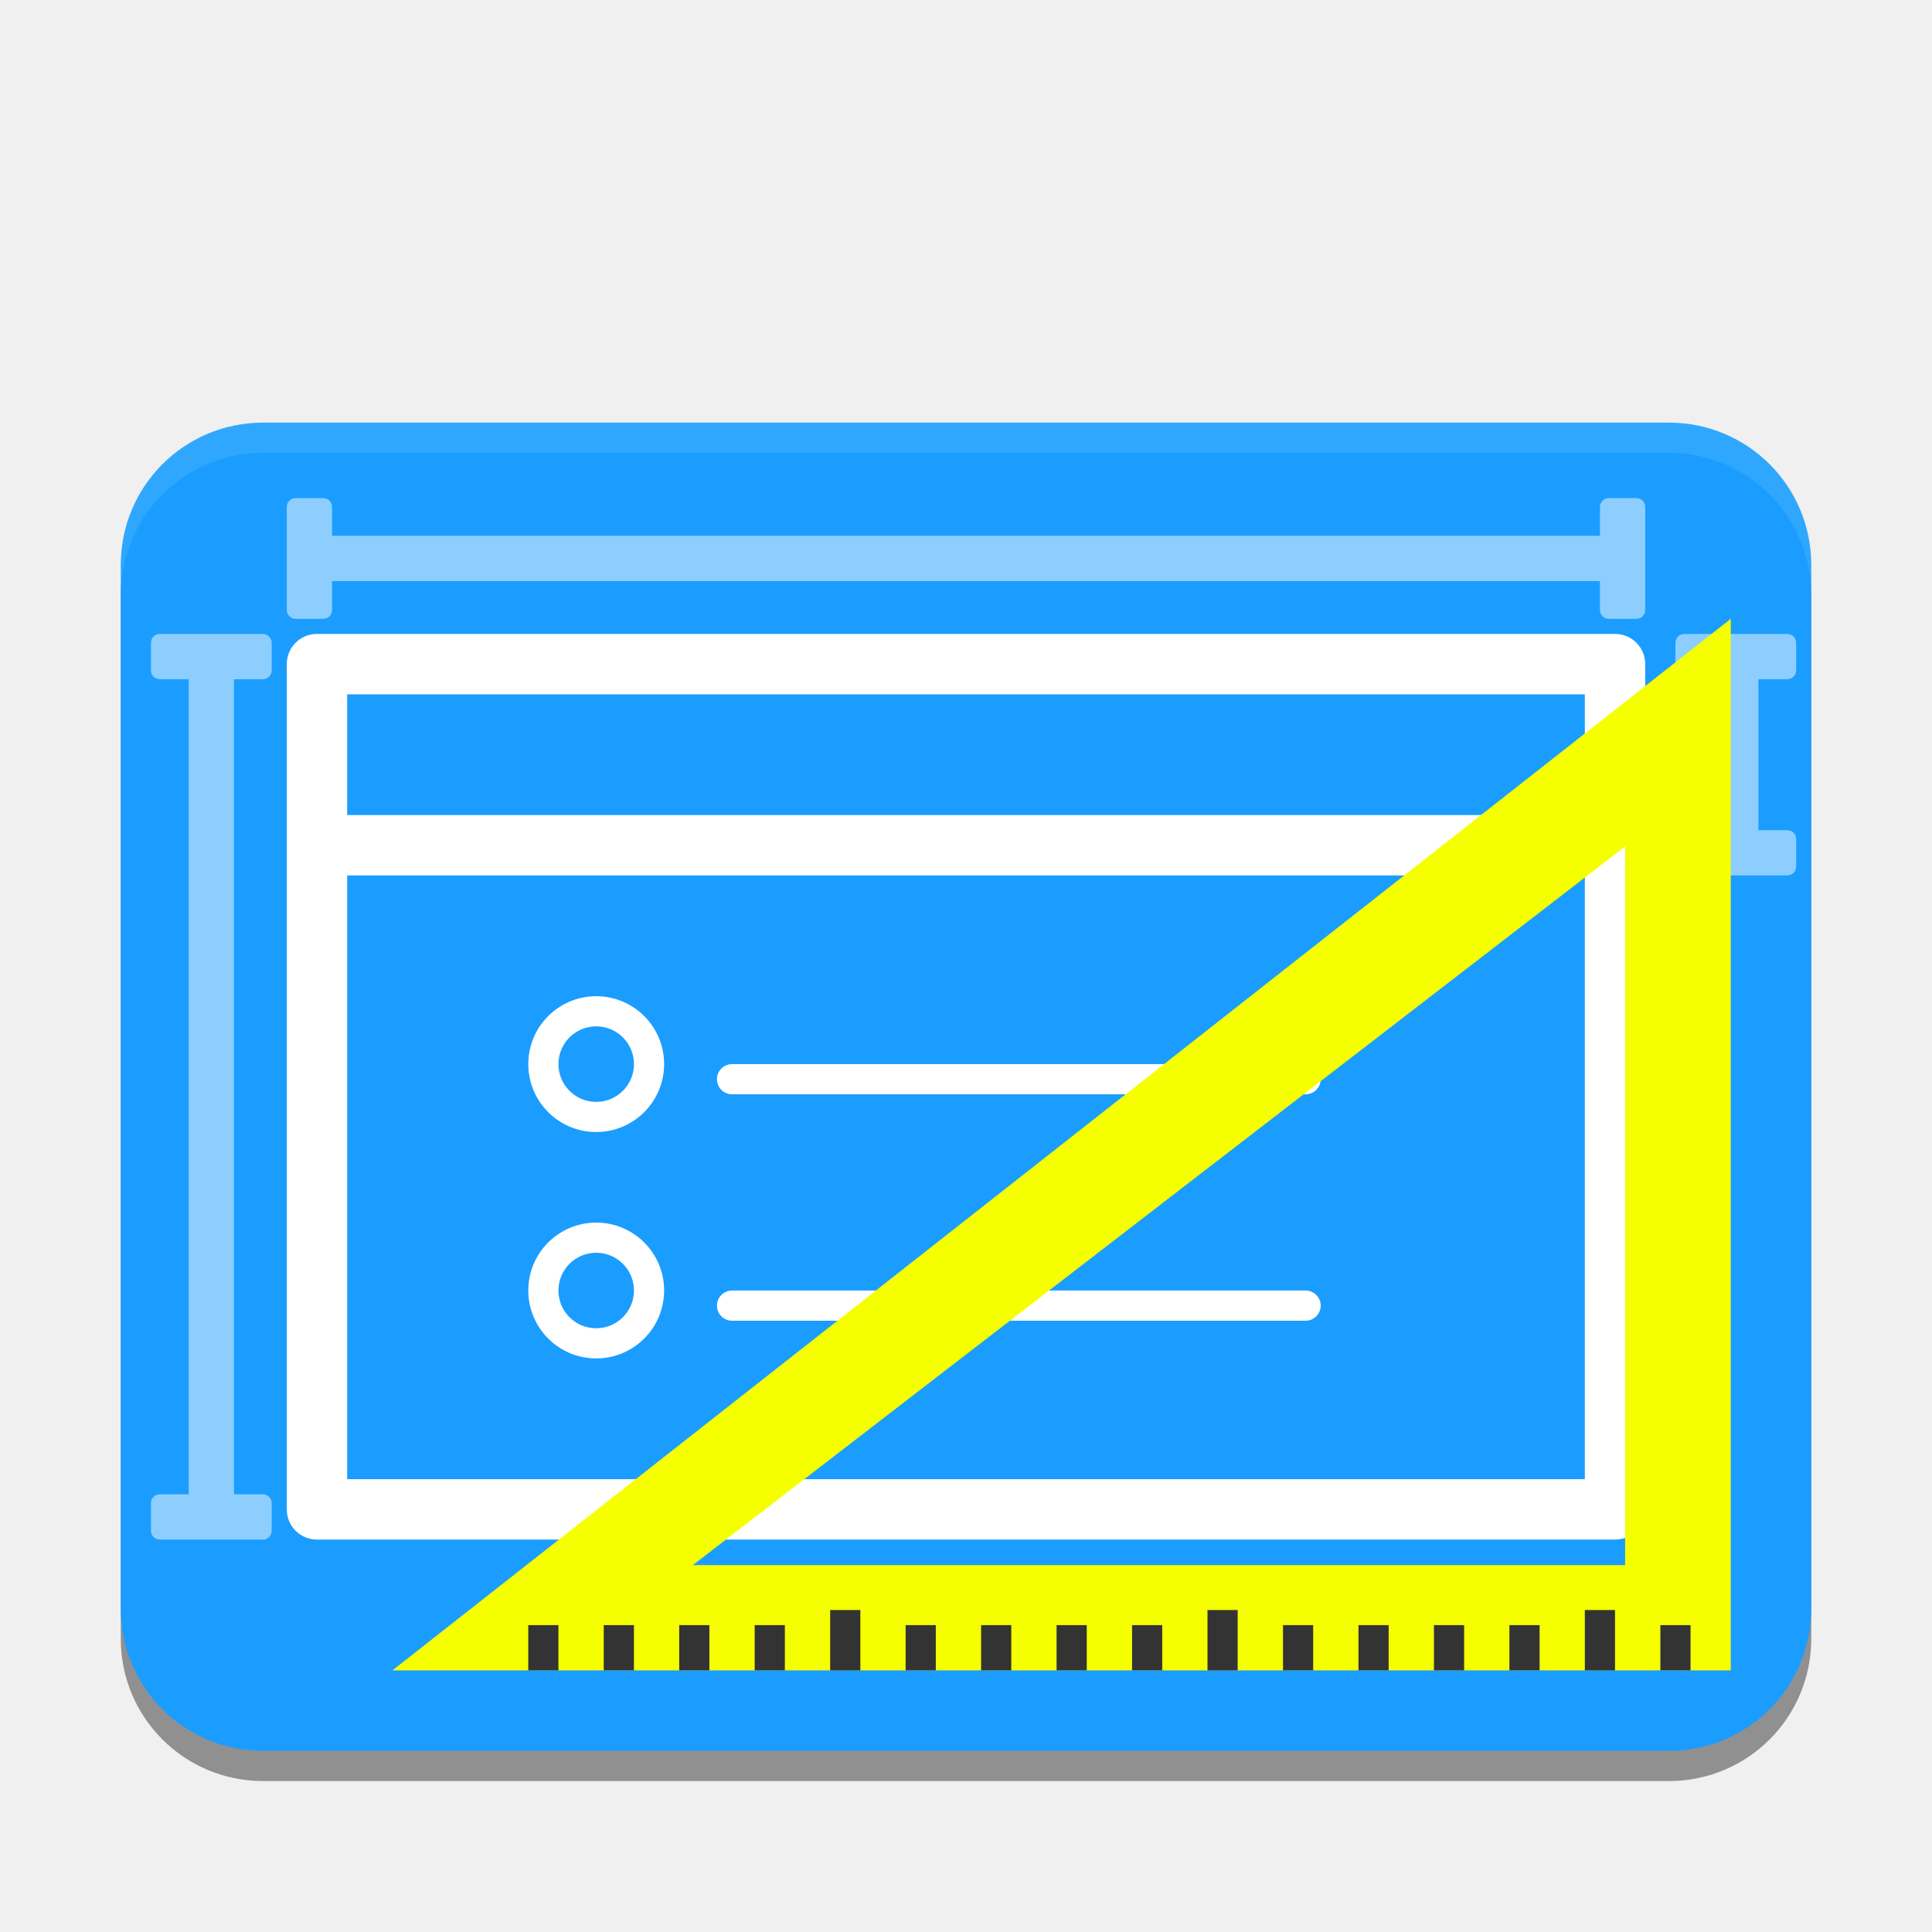
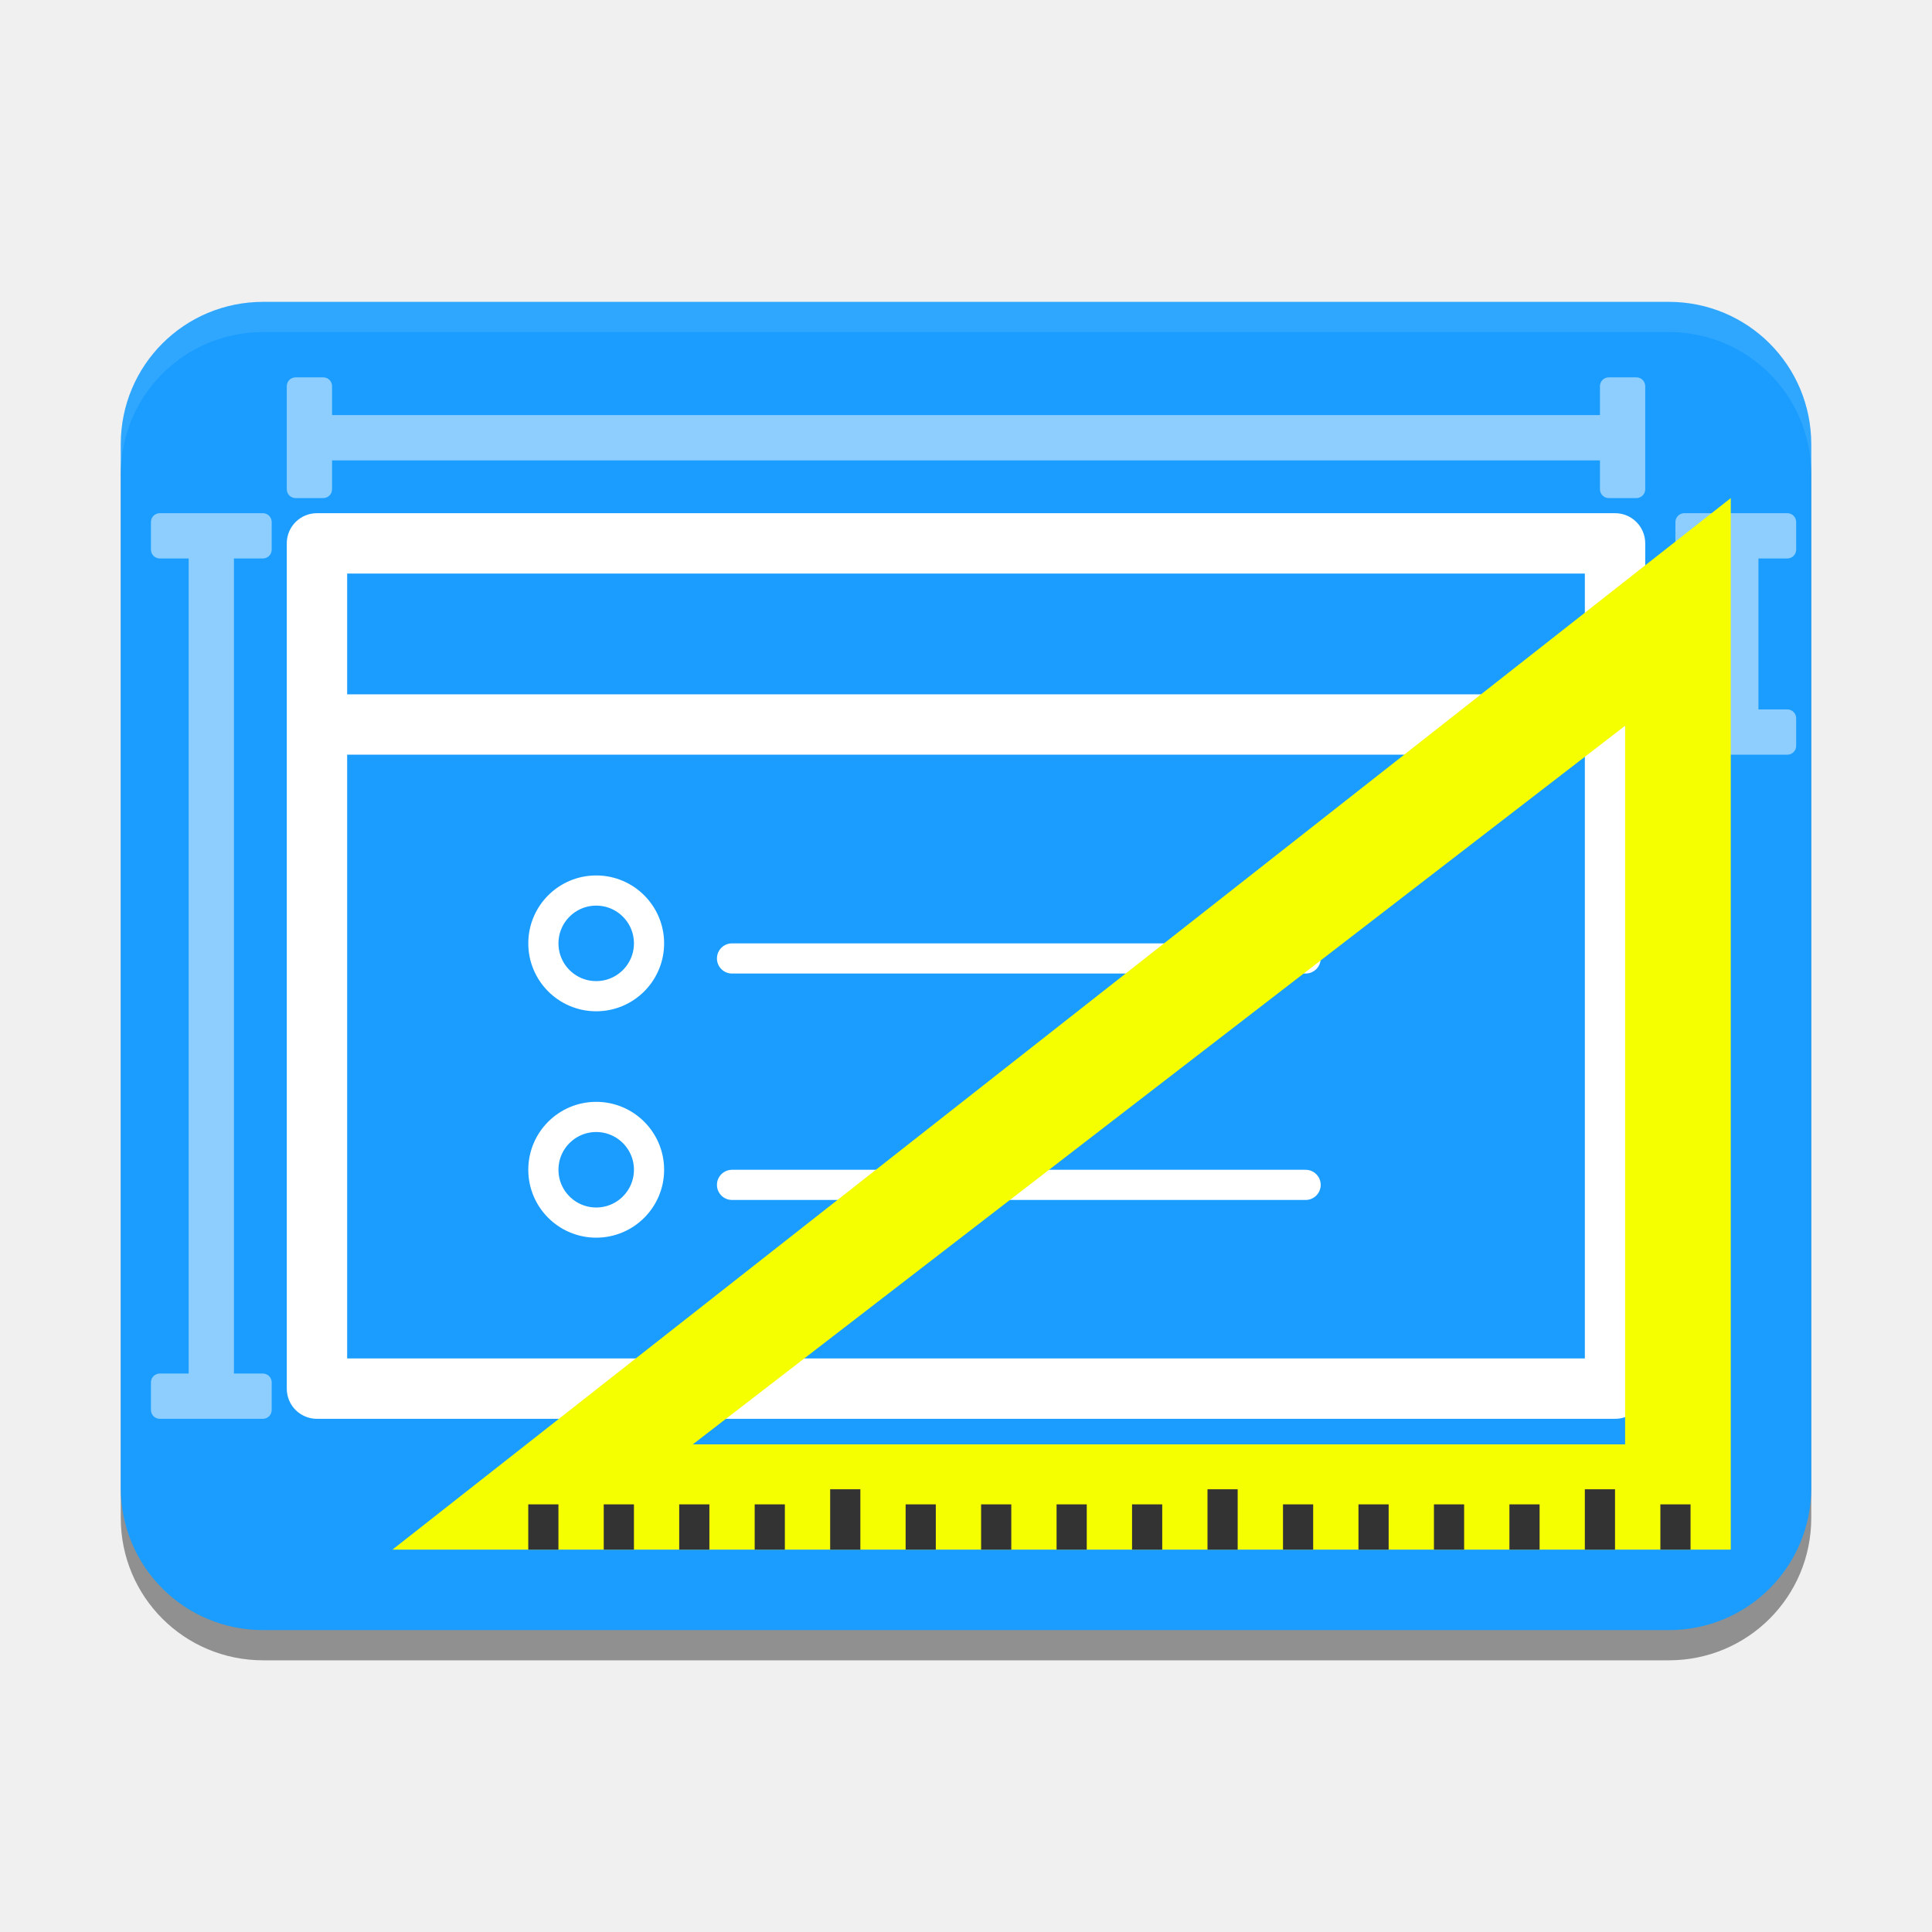
<svg xmlns="http://www.w3.org/2000/svg" id="svg8" version="1.1" viewBox="0 0 67.733 67.733" height="256" width="256">
  <defs id="defs2" />
  <g id="layer1" style="display:inline">
    <g id="layer10" style="display:inline;opacity:0.4">
-       <path id="path1156" style="display:inline;fill:#000000;fill-opacity:1;stroke-width:0.025;stroke-miterlimit:4;stroke-dasharray:none;paint-order:stroke fill markers" d="m 9.226,15.875 c -2.766,0 -4.992,2.227 -4.992,4.992 v 11.941 12.7 11.941 c 0,2.766 2.227,4.992 4.992,4.992 H 58.508 c 2.766,0 4.992,-2.227 4.992,-4.992 v -11.941 -12.7 -11.941 c 0,-2.766 -2.227,-4.992 -4.992,-4.992 z" />
+       <path id="path1156" style="display:inline;fill:#000000;fill-opacity:1;stroke-width:0.025;stroke-miterlimit:4;stroke-dasharray:none;paint-order:stroke fill markers" d="m 9.226,11.642 c -2.766,0 -4.992,2.227 -4.992,4.992 V 28.575 v 12.7 11.941 c 0,2.766 2.227,4.992 4.992,4.992 H 58.508 c 2.766,0 4.992,-2.227 4.992,-4.992 V 41.275 28.575 16.634 c 0,-2.766 -2.227,-4.992 -4.992,-4.992 z" />
    </g>
    <g style="display:inline" id="g1174">
-       <path id="rect1168" style="display:inline;fill:#1a9dff;fill-opacity:1;stroke-width:0.025;stroke-miterlimit:4;stroke-dasharray:none;paint-order:stroke fill markers" d="m 9.226,14.817 c -2.766,0 -4.992,2.227 -4.992,4.992 V 31.75 44.45 56.391 c 0,2.766 2.227,4.992 4.992,4.992 H 58.508 c 2.766,0 4.992,-2.227 4.992,-4.992 V 44.45 31.75 19.809 c 0,-2.766 -2.227,-4.992 -4.992,-4.992 z" />
+       <path id="rect1168" style="display:inline;fill:#1a9dff;fill-opacity:1;stroke-width:0.025;stroke-miterlimit:4;stroke-dasharray:none;paint-order:stroke fill markers" d="m 9.226,10.583 c -2.766,0 -4.992,2.227 -4.992,4.992 v 11.941 12.7 11.941 c 0,2.766 2.227,4.992 4.992,4.992 H 58.508 c 2.766,0 4.992,-2.227 4.992,-4.992 v -11.941 -12.7 -11.941 c 0,-2.766 -2.227,-4.992 -4.992,-4.992 z" />
    </g>
    <g id="layer2" style="opacity:0.1">
-       <path id="path1159" style="display:inline;fill:#ffffff;fill-opacity:1;stroke-width:0.025;stroke-miterlimit:4;stroke-dasharray:none;paint-order:stroke fill markers" d="m 9.226,14.817 c -2.766,0 -4.992,2.227 -4.992,4.992 v 1.058 c 0,-2.766 2.227,-4.992 4.992,-4.992 H 58.508 c 2.766,0 4.992,2.227 4.992,4.992 v -1.058 c 0,-2.766 -2.227,-4.992 -4.992,-4.992 z" />
+       <path id="path1159" style="display:inline;fill:#ffffff;fill-opacity:1;stroke-width:0.025;stroke-miterlimit:4;stroke-dasharray:none;paint-order:stroke fill markers" d="m 9.226,10.583 c -2.766,0 -4.992,2.227 -4.992,4.992 v 1.058 c 0,-2.766 2.227,-4.992 4.992,-4.992 H 58.508 c 2.766,0 4.992,2.227 4.992,4.992 v -1.058 c 0,-2.766 -2.227,-4.992 -4.992,-4.992 z" />
    </g>
  </g>
  <g id="g1156" style="display:inline">
-     <g id="g1189">
+     <g id="g1189" transform="translate(0,-4.233334)">
      <g id="g1147">
-         <path id="rect839" style="display:inline;opacity:1;fill:#ffffff;stroke-width:5.259;stroke-linecap:round;stroke-linejoin:round;paint-order:markers fill stroke" d="M 42 84 C 39.784 84 38 85.784 38 88 L 38 112 L 38 200 C 38 202.216 39.784 204 42 204 L 214 204 C 214.277 204 214.548 203.973 214.809 203.92 C 216.635 203.548 218 201.939 218 200 L 218 112 L 218 88 C 218 85.784 216.216 84 214 84 L 42 84 z M 46 92 L 210 92 L 210 108 L 46 108 L 46 92 z M 46 116 L 210 116 L 210 196 L 46 196 L 46 116 z " transform="scale(0.2645833)" />
+         <path id="rect839" style="display:inline;opacity:1;fill:#ffffff;stroke-width:5.259;stroke-linecap:round;stroke-linejoin:round;paint-order:markers fill stroke" d="m 42,84 c -2.216,0 -4,1.784 -4,4 v 24 88 c 0,2.216 1.784,4 4,4 h 172 c 0.277,0 0.548,-0.027 0.809,-0.08 C 216.635,203.548 218,201.939 218,200 V 112 88 c 0,-2.216 -1.784,-4 -4,-4 z m 4,8 h 164 v 16 H 46 Z m 0,24 h 164 v 80 H 46 Z" transform="scale(0.2645833)" />
        <g id="g915" transform="translate(0,4.233334)">
          <circle style="opacity:1;fill:none;stroke:#ffffff;stroke-width:1.058;stroke-linecap:round;stroke-linejoin:round;stroke-miterlimit:4;stroke-dasharray:none;paint-order:markers fill stroke" id="path851" cx="20.902" cy="33.073" r="1.852" />
          <rect style="display:inline;opacity:1;fill:#ffffff;stroke-width:0.803;stroke-linecap:round;stroke-linejoin:round;paint-order:markers fill stroke" id="rect855" width="1.058" height="21.167" x="-34.131" y="25.135" ry="0.529" transform="rotate(-90)" />
          <circle style="opacity:1;fill:none;stroke:#ffffff;stroke-width:1.058;stroke-linecap:round;stroke-linejoin:round;stroke-miterlimit:4;stroke-dasharray:none;paint-order:markers fill stroke" id="circle857" cx="20.902" cy="41.01" r="1.852" />
          <rect style="display:inline;opacity:1;fill:#ffffff;stroke-width:0.803;stroke-linecap:round;stroke-linejoin:round;paint-order:markers fill stroke" id="rect859" width="1.058" height="21.167" x="-42.069" y="25.135" ry="0.529" transform="rotate(-90)" />
        </g>
      </g>
      <g id="g1176">
-         <path id="rect867" style="opacity:0.5;fill:#ffffff;stroke:none;stroke-width:3.54;stroke-linecap:round;stroke-linejoin:round;stroke-miterlimit:4;stroke-dasharray:none;paint-order:markers fill stroke" d="M 39.174 66 C 38.523 66 38 66.523 38 67.174 L 38 71 L 38 77 L 38 80.826 C 38 81.477 38.523 82 39.174 82 L 42.826 82 C 43.477 82 44 81.477 44 80.826 L 44 77 L 212 77 L 212 80.826 C 212 81.477 212.523 82 213.174 82 L 216.826 82 C 217.477 82 218 81.477 218 80.826 L 218 77 L 218 71 L 218 67.174 C 218 66.523 217.477 66 216.826 66 L 213.174 66 C 212.523 66 212 66.523 212 67.174 L 212 71 L 44 71 L 44 67.174 C 44 66.523 43.477 66 42.826 66 L 39.174 66 z " transform="scale(0.2645833)" />
-         <path id="rect861" style="opacity:0.5;fill:#ffffff;stroke:none;stroke-width:3.54;stroke-linecap:round;stroke-linejoin:round;stroke-miterlimit:4;stroke-dasharray:none;paint-order:markers fill stroke" d="M 223.174 84 C 222.523 84 222 84.523 222 85.174 L 222 88.826 C 222 89.477 222.523 90 223.174 90 L 227 90 L 227 110 L 223.174 110 C 222.523 110 222 110.523 222 111.174 L 222 114.826 C 222 115.477 222.523 116 223.174 116 L 227 116 L 233 116 L 236.826 116 C 237.477 116 238 115.477 238 114.826 L 238 111.174 C 238 110.523 237.477 110 236.826 110 L 233 110 L 233 90 L 236.826 90 C 237.477 90 238 89.477 238 88.826 L 238 85.174 C 238 84.523 237.477 84 236.826 84 L 233 84 L 227 84 L 223.174 84 z " transform="scale(0.2645833)" />
-         <path id="rect881" style="opacity:0.5;fill:#ffffff;stroke:none;stroke-width:3.54;stroke-linecap:round;stroke-linejoin:round;stroke-miterlimit:4;stroke-dasharray:none;paint-order:markers fill stroke" d="M 21.174 84 C 20.523 84 20 84.523 20 85.174 L 20 88.826 C 20 89.477 20.523 90 21.174 90 L 25 90 L 25 198 L 21.174 198 C 20.523 198 20 198.523 20 199.174 L 20 202.826 C 20 203.477 20.523 204 21.174 204 L 25 204 L 31 204 L 34.826 204 C 35.477 204 36 203.477 36 202.826 L 36 199.174 C 36 198.523 35.477 198 34.826 198 L 31 198 L 31 90 L 34.826 90 C 35.477 90 36 89.477 36 88.826 L 36 85.174 C 36 84.523 35.477 84 34.826 84 L 31 84 L 25 84 L 21.174 84 z " transform="scale(0.2645833)" />
+         <path id="rect867" style="opacity:0.5;fill:#ffffff;stroke:none;stroke-width:3.54;stroke-linecap:round;stroke-linejoin:round;stroke-miterlimit:4;stroke-dasharray:none;paint-order:markers fill stroke" d="M 39.174,66 C 38.523,66 38,66.523 38,67.174 V 71 77 80.826 C 38,81.477 38.523,82 39.174,82 h 3.652 C 43.477,82 44,81.477 44,80.826 V 77 h 168 v 3.826 C 212,81.477 212.523,82 213.174,82 h 3.652 C 217.477,82 218,81.477 218,80.826 V 77 71 67.174 C 218,66.523 217.477,66 216.826,66 h -3.652 C 212.523,66 212,66.523 212,67.174 V 71 H 44 V 67.174 C 44,66.523 43.477,66 42.826,66 Z" transform="scale(0.2645833)" />
+         <path id="rect861" style="opacity:0.5;fill:#ffffff;stroke:none;stroke-width:3.54;stroke-linecap:round;stroke-linejoin:round;stroke-miterlimit:4;stroke-dasharray:none;paint-order:markers fill stroke" d="M 223.174,84 C 222.523,84 222,84.523 222,85.174 v 3.652 C 222,89.477 222.523,90 223.174,90 H 227 v 20 h -3.826 C 222.523,110 222,110.523 222,111.174 v 3.652 C 222,115.477 222.523,116 223.174,116 H 227 h 6 3.826 C 237.477,116 238,115.477 238,114.826 v -3.652 C 238,110.523 237.477,110 236.826,110 H 233 V 90 h 3.826 C 237.477,90 238,89.477 238,88.826 V 85.174 C 238,84.523 237.477,84 236.826,84 H 233 227 Z" transform="scale(0.2645833)" />
+         <path id="rect881" style="opacity:0.5;fill:#ffffff;stroke:none;stroke-width:3.54;stroke-linecap:round;stroke-linejoin:round;stroke-miterlimit:4;stroke-dasharray:none;paint-order:markers fill stroke" d="M 21.174,84 C 20.523,84 20,84.523 20,85.174 v 3.652 C 20,89.477 20.523,90 21.174,90 H 25 V 198 H 21.174 C 20.523,198 20,198.523 20,199.174 v 3.652 C 20,203.477 20.523,204 21.174,204 H 25 31 34.826 C 35.477,204 36,203.477 36,202.826 v -3.652 C 36,198.523 35.477,198 34.826,198 H 31 V 90 h 3.826 C 35.477,90 36,89.477 36,88.826 V 85.174 C 36,84.523 35.477,84 34.826,84 H 31 25 Z" transform="scale(0.2645833)" />
      </g>
    </g>
-     <g id="g1138">
+     <g id="g1138" transform="translate(0,-4.233334)">
      <path id="rect938" style="fill:#f6ff00;fill-opacity:1;stroke:none;stroke-width:5.351;stroke-linecap:round;stroke-linejoin:round;stroke-miterlimit:4;stroke-dasharray:none;paint-order:markers fill stroke" d="M 60.678,21.696 13.758,58.561 h 46.92 z m -3.704,7.981 V 54.871 H 24.288 Z" />
      <path id="path1131" style="fill:#333333;stroke:none;stroke-width:1.547;stroke-linecap:round;stroke-linejoin:round;stroke-miterlimit:4;stroke-dasharray:none;paint-order:markers fill stroke" d="m 29.104,56.445 v 2.117 H 30.163 v -2.117 z m 13.229,0 v 2.117 h 1.058 v -2.117 z m 13.229,0 v 2.117 h 1.058 v -2.117 z m -37.042,0.529 v 1.587 h 1.058 v -1.587 z m 2.646,0 v 1.587 H 22.225 v -1.587 z m 2.646,0 v 1.587 h 1.058 v -1.587 z m 2.646,0 v 1.587 h 1.058 v -1.587 z m 5.292,0 v 1.587 h 1.058 v -1.587 z m 2.646,0 v 1.587 h 1.058 v -1.587 z m 2.646,0 v 1.587 H 38.1 v -1.587 z m 2.646,0 v 1.587 h 1.058 v -1.587 z m 5.292,0 v 1.587 h 1.058 v -1.587 z m 2.646,0 v 1.587 h 1.058 v -1.587 z m 2.646,0 v 1.587 h 1.058 v -1.587 z m 2.646,0 v 1.587 h 1.058 v -1.587 z m 5.292,0 v 1.587 h 1.058 v -1.587 z" />
    </g>
  </g>
</svg>
